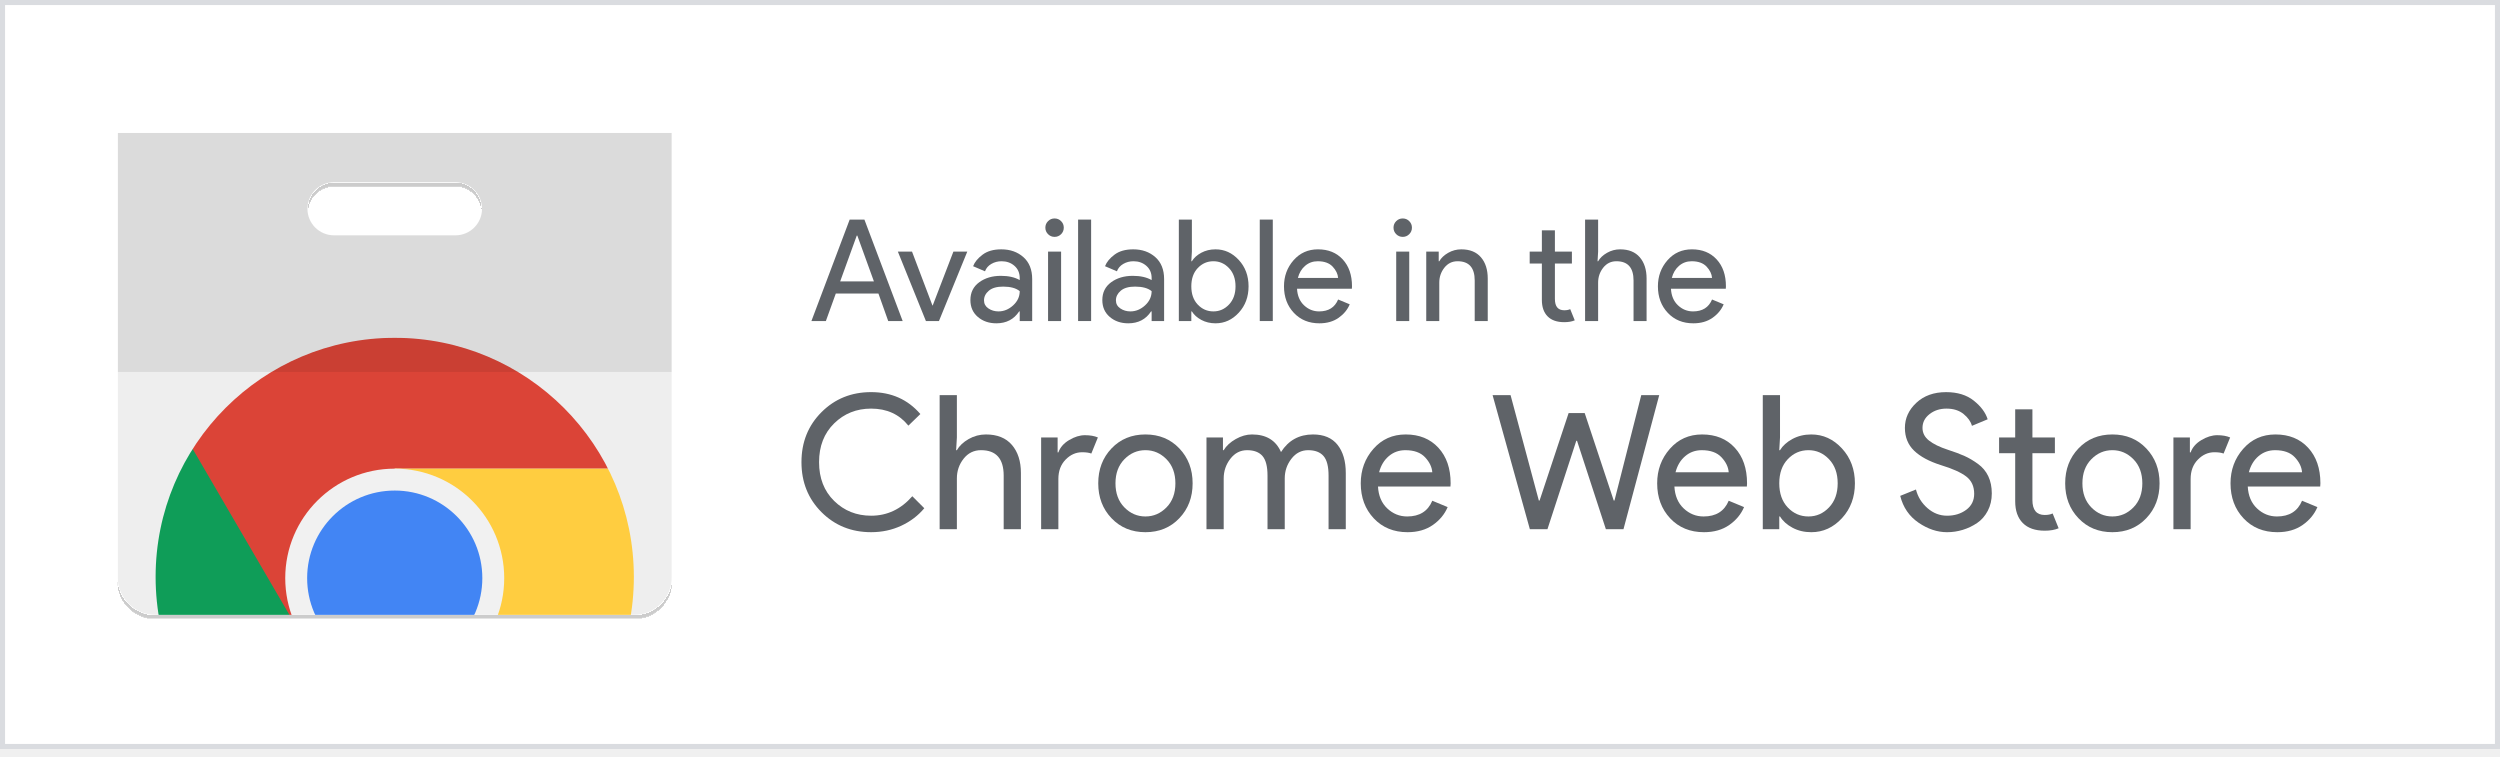
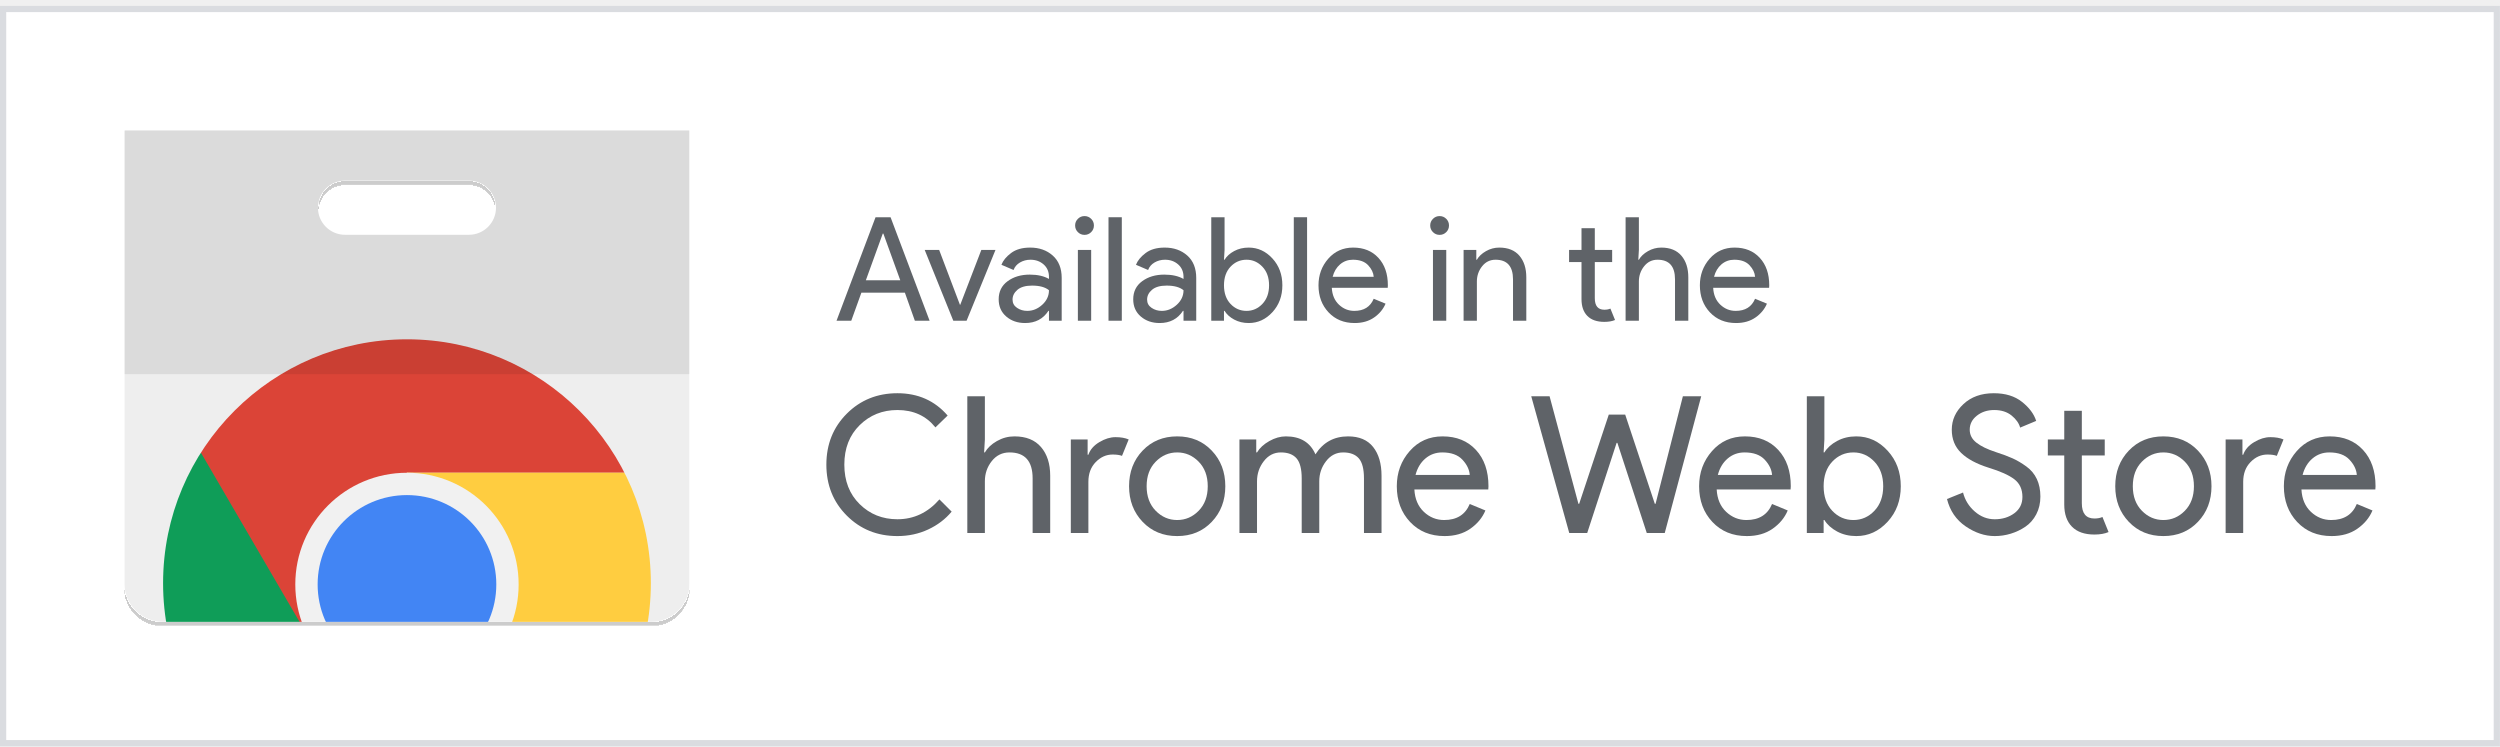
- <svg xmlns="http://www.w3.org/2000/svg" width="205" height="62" viewBox="0 0 205 62" fill="none">
-   <g clip-path="url(#clip0_1007_3661)">
-     <path d="M0.208 0.207H204.793V61.209H0.208V0.207Z" fill="white" />
-     <path d="M205 -1.52588e-05H0V61.417H205V-1.52588e-05ZM204.585 61.002H0.415V0.415H204.585V61.002Z" fill="#DADCE0" />
-     <path d="M71.432 43.639C69.814 43.639 68.458 43.092 67.363 41.997C66.268 40.901 65.72 39.535 65.72 37.897C65.72 36.26 66.268 34.893 67.363 33.797C68.458 32.703 69.814 32.154 71.432 32.154C73.09 32.154 74.436 32.754 75.47 33.951L74.487 34.903C73.74 33.972 72.721 33.506 71.432 33.506C70.234 33.506 69.223 33.91 68.399 34.719C67.575 35.528 67.163 36.587 67.163 37.897C67.163 39.208 67.575 40.267 68.399 41.075C69.223 41.885 70.234 42.288 71.432 42.288C72.752 42.288 73.878 41.756 74.81 40.691L75.792 41.675C75.29 42.278 74.661 42.757 73.904 43.11C73.146 43.463 72.322 43.639 71.432 43.639Z" fill="#5F6368" />
-     <path d="M78.464 32.4V35.87L78.403 36.914H78.464C78.669 36.556 78.991 36.252 79.431 36.001C79.871 35.75 80.342 35.625 80.844 35.625C81.775 35.625 82.487 35.911 82.978 36.485C83.469 37.058 83.715 37.826 83.715 38.788V43.394H82.302V39.003C82.302 37.611 81.683 36.914 80.445 36.914C79.861 36.914 79.385 37.147 79.017 37.613C78.648 38.079 78.464 38.619 78.464 39.233V43.394H77.051V32.4H78.464Z" fill="#5F6368" />
-     <path d="M86.786 43.394H85.373V35.871H86.725V37.099H86.786C86.929 36.69 87.223 36.352 87.668 36.086C88.114 35.819 88.546 35.686 88.966 35.686C89.386 35.686 89.739 35.748 90.026 35.871L89.488 37.191C89.304 37.12 89.053 37.084 88.736 37.084C88.224 37.084 87.771 37.286 87.377 37.69C86.983 38.094 86.786 38.624 86.786 39.279V43.394Z" fill="#5F6368" />
-     <path d="M92.198 41.605C92.684 42.102 93.26 42.35 93.925 42.35C94.591 42.35 95.166 42.102 95.653 41.605C96.139 41.109 96.382 40.452 96.382 39.632C96.382 38.813 96.139 38.156 95.653 37.659C95.166 37.163 94.591 36.914 93.925 36.914C93.26 36.914 92.684 37.163 92.198 37.659C91.712 38.156 91.469 38.813 91.469 39.632C91.469 40.452 91.712 41.109 92.198 41.605ZM91.146 36.769C91.873 36.006 92.799 35.625 93.925 35.625C95.051 35.625 95.978 36.006 96.704 36.769C97.431 37.532 97.795 38.486 97.795 39.632C97.795 40.779 97.431 41.734 96.704 42.496C95.978 43.259 95.051 43.64 93.925 43.64C92.799 43.64 91.873 43.259 91.146 42.496C90.419 41.734 90.056 40.779 90.056 39.632C90.056 38.486 90.419 37.532 91.146 36.769Z" fill="#5F6368" />
-     <path d="M98.931 43.394V35.871H100.282V36.915H100.343C100.558 36.556 100.889 36.252 101.334 36.001C101.779 35.75 102.222 35.625 102.662 35.625C103.829 35.625 104.622 36.106 105.042 37.068C105.656 36.106 106.531 35.625 107.667 35.625C108.558 35.625 109.228 35.909 109.679 36.477C110.129 37.045 110.354 37.816 110.354 38.788V43.394H108.942V39.003C108.942 38.245 108.804 37.708 108.527 37.391C108.251 37.074 107.831 36.915 107.268 36.915C106.715 36.915 106.257 37.15 105.894 37.621C105.531 38.092 105.349 38.629 105.349 39.233V43.394H103.936V39.003C103.936 38.245 103.798 37.708 103.522 37.391C103.246 37.074 102.826 36.915 102.263 36.915C101.71 36.915 101.252 37.15 100.889 37.621C100.525 38.092 100.343 38.629 100.343 39.233V43.394H98.931Z" fill="#5F6368" />
-     <path d="M117.448 38.726C117.417 38.297 117.22 37.887 116.856 37.498C116.493 37.109 115.953 36.915 115.237 36.915C114.715 36.915 114.262 37.079 113.878 37.406C113.494 37.733 113.23 38.174 113.087 38.726H117.448ZM115.421 43.64C114.285 43.64 113.361 43.261 112.649 42.504C111.938 41.746 111.582 40.789 111.582 39.632C111.582 38.537 111.928 37.595 112.619 36.807C113.31 36.019 114.193 35.625 115.267 35.625C116.383 35.625 117.276 35.988 117.947 36.715C118.617 37.442 118.952 38.414 118.952 39.632L118.937 39.894H112.995C113.036 40.651 113.289 41.25 113.755 41.69C114.221 42.13 114.766 42.35 115.39 42.35C116.404 42.35 117.09 41.92 117.448 41.06L118.707 41.582C118.461 42.166 118.057 42.655 117.494 43.049C116.931 43.443 116.24 43.64 115.421 43.64Z" fill="#5F6368" />
-     <path d="M136.057 32.4L133.125 43.394H131.681L129.317 36.147H129.255L126.891 43.394H125.448L122.392 32.4H123.866L126.185 41.045H126.246L128.626 33.874H129.946L132.326 41.045H132.387L134.583 32.4H136.057Z" fill="#5F6368" />
-     <path d="M141.754 38.726C141.723 38.297 141.526 37.887 141.162 37.498C140.799 37.109 140.259 36.915 139.543 36.915C139.021 36.915 138.567 37.079 138.184 37.406C137.8 37.733 137.536 38.174 137.393 38.726H141.754ZM139.727 43.64C138.591 43.64 137.667 43.261 136.955 42.504C136.244 41.746 135.888 40.789 135.888 39.632C135.888 38.537 136.234 37.595 136.925 36.807C137.616 36.019 138.499 35.625 139.573 35.625C140.689 35.625 141.582 35.988 142.252 36.715C142.923 37.442 143.258 38.414 143.258 39.632L143.243 39.894H137.301C137.342 40.651 137.595 41.25 138.061 41.69C138.527 42.13 139.072 42.35 139.696 42.35C140.71 42.35 141.396 41.92 141.754 41.06L143.013 41.582C142.767 42.166 142.363 42.655 141.8 43.049C141.237 43.443 140.546 43.64 139.727 43.64Z" fill="#5F6368" />
-     <path d="M148.294 42.35C148.95 42.35 149.513 42.102 149.983 41.605C150.454 41.109 150.69 40.452 150.69 39.632C150.69 38.814 150.454 38.156 149.983 37.659C149.513 37.163 148.95 36.914 148.294 36.914C147.629 36.914 147.064 37.16 146.598 37.652C146.132 38.143 145.9 38.803 145.9 39.632C145.9 40.461 146.132 41.122 146.598 41.613C147.064 42.104 147.629 42.35 148.294 42.35ZM148.525 43.64C147.952 43.64 147.438 43.517 146.982 43.272C146.526 43.026 146.186 42.719 145.961 42.35H145.9V43.394H144.548V32.4H145.961V35.871L145.9 36.914H145.961C146.186 36.546 146.526 36.239 146.982 35.994C147.438 35.748 147.952 35.625 148.525 35.625C149.497 35.625 150.337 36.009 151.043 36.776C151.749 37.544 152.103 38.496 152.103 39.632C152.103 40.768 151.749 41.72 151.043 42.488C150.337 43.256 149.497 43.64 148.525 43.64Z" fill="#5F6368" />
-     <path d="M159.657 43.64C158.858 43.64 158.078 43.379 157.315 42.857C156.553 42.335 156.053 41.603 155.818 40.661L157.108 40.139C157.262 40.743 157.576 41.252 158.052 41.667C158.528 42.081 159.063 42.288 159.657 42.288C160.271 42.288 160.795 42.127 161.231 41.805C161.665 41.483 161.883 41.045 161.883 40.492C161.883 39.878 161.665 39.405 161.231 39.072C160.795 38.739 160.107 38.43 159.165 38.143C158.193 37.836 157.456 37.44 156.954 36.953C156.452 36.467 156.202 35.845 156.202 35.088C156.202 34.299 156.514 33.613 157.139 33.03C157.763 32.447 158.576 32.155 159.58 32.155C160.511 32.155 161.269 32.388 161.852 32.854C162.436 33.32 162.814 33.828 162.988 34.381L161.699 34.919C161.607 34.571 161.379 34.248 161.015 33.951C160.652 33.654 160.184 33.506 159.611 33.506C159.068 33.506 158.605 33.657 158.221 33.959C157.837 34.261 157.645 34.637 157.645 35.088C157.645 35.497 157.822 35.843 158.175 36.124C158.528 36.405 159.047 36.659 159.734 36.884C160.276 37.058 160.729 37.227 161.092 37.391C161.455 37.554 161.824 37.772 162.198 38.043C162.571 38.315 162.853 38.652 163.042 39.057C163.232 39.461 163.327 39.929 163.327 40.461C163.327 40.994 163.216 41.47 162.996 41.889C162.776 42.309 162.484 42.642 162.121 42.888C161.757 43.133 161.366 43.32 160.946 43.448C160.527 43.576 160.097 43.64 159.657 43.64Z" fill="#5F6368" />
-     <path d="M167.672 43.517C166.884 43.517 166.282 43.307 165.867 42.887C165.453 42.468 165.246 41.874 165.246 41.106V37.16H163.925V35.87H165.246V33.567H166.658V35.87H168.501V37.16H166.658V40.999C166.658 41.818 166.996 42.228 167.672 42.228C167.927 42.228 168.142 42.187 168.317 42.104L168.808 43.318C168.501 43.45 168.122 43.517 167.672 43.517Z" fill="#5F6368" />
-     <path d="M171.487 41.605C171.973 42.102 172.549 42.35 173.215 42.35C173.88 42.35 174.455 42.102 174.942 41.605C175.428 41.109 175.671 40.452 175.671 39.632C175.671 38.813 175.428 38.156 174.942 37.659C174.455 37.163 173.88 36.914 173.215 36.914C172.549 36.914 171.973 37.163 171.487 37.659C171.001 38.156 170.758 38.813 170.758 39.632C170.758 40.452 171.001 41.109 171.487 41.605ZM170.436 36.769C171.162 36.006 172.088 35.625 173.215 35.625C174.341 35.625 175.267 36.006 175.993 36.769C176.72 37.532 177.084 38.486 177.084 39.632C177.084 40.779 176.72 41.734 175.993 42.496C175.267 43.259 174.341 43.64 173.215 43.64C172.088 43.64 171.162 43.259 170.436 42.496C169.709 41.734 169.345 40.779 169.345 39.632C169.345 38.486 169.709 37.532 170.436 36.769Z" fill="#5F6368" />
-     <path d="M179.632 43.394H178.22V35.871H179.571V37.099H179.632C179.776 36.69 180.07 36.352 180.515 36.086C180.961 35.819 181.393 35.686 181.813 35.686C182.233 35.686 182.585 35.748 182.872 35.871L182.335 37.191C182.15 37.12 181.9 37.084 181.582 37.084C181.071 37.084 180.617 37.286 180.224 37.69C179.829 38.094 179.632 38.624 179.632 39.279V43.394Z" fill="#5F6368" />
-     <path d="M188.768 38.726C188.737 38.297 188.54 37.887 188.177 37.498C187.814 37.109 187.273 36.915 186.557 36.915C186.035 36.915 185.582 37.079 185.198 37.406C184.814 37.733 184.551 38.174 184.407 38.726H188.768ZM186.741 43.64C185.605 43.64 184.681 43.261 183.97 42.504C183.258 41.746 182.903 40.789 182.903 39.632C182.903 38.537 183.248 37.595 183.939 36.807C184.63 36.019 185.513 35.625 186.588 35.625C187.704 35.625 188.597 35.988 189.267 36.715C189.937 37.442 190.273 38.414 190.273 39.632L190.257 39.894H184.316C184.356 40.651 184.609 41.25 185.075 41.69C185.541 42.13 186.086 42.35 186.711 42.35C187.724 42.35 188.41 41.92 188.768 41.06L190.027 41.582C189.781 42.166 189.377 42.655 188.814 43.049C188.251 43.443 187.56 43.64 186.741 43.64Z" fill="#5F6368" />
-     <path d="M68.895 23.072H71.66L70.301 19.319H70.254L68.895 23.072ZM66.536 26.326L69.673 18.006H70.882L74.019 26.326H72.834L72.032 24.071H68.535L67.721 26.326H66.536Z" fill="#5F6368" />
-     <path d="M75.925 26.326L73.624 20.632H74.786L76.459 25.047H76.483L78.179 20.632H79.318L76.994 26.326H75.925Z" fill="#5F6368" />
-     <path d="M81.874 25.535C82.315 25.535 82.716 25.371 83.076 25.042C83.437 24.713 83.617 24.323 83.617 23.874C83.315 23.626 82.862 23.502 82.257 23.502C81.738 23.502 81.347 23.614 81.084 23.839C80.82 24.064 80.689 24.327 80.689 24.629C80.689 24.908 80.809 25.129 81.049 25.291C81.289 25.454 81.564 25.535 81.874 25.535ZM81.7 26.512C81.095 26.512 80.59 26.337 80.183 25.989C79.776 25.64 79.573 25.179 79.573 24.606C79.573 23.986 79.813 23.5 80.294 23.147C80.774 22.795 81.366 22.619 82.071 22.619C82.699 22.619 83.214 22.735 83.617 22.968V22.805C83.617 22.386 83.473 22.052 83.187 21.8C82.9 21.548 82.548 21.422 82.129 21.422C81.82 21.422 81.538 21.496 81.287 21.643C81.035 21.79 80.863 21.991 80.77 22.247L79.794 21.829C79.925 21.488 80.185 21.172 80.573 20.882C80.96 20.591 81.471 20.446 82.106 20.446C82.834 20.446 83.438 20.659 83.919 21.085C84.399 21.511 84.639 22.112 84.639 22.886V26.325H83.617V25.535H83.57C83.144 26.186 82.52 26.512 81.7 26.512Z" fill="#5F6368" />
-     <path d="M87.01 26.326H85.941V20.632H87.01V26.326ZM87.01 19.203C86.862 19.35 86.684 19.424 86.475 19.424C86.266 19.424 86.088 19.35 85.941 19.203C85.793 19.055 85.719 18.877 85.719 18.668C85.719 18.459 85.793 18.281 85.941 18.134C86.088 17.986 86.266 17.913 86.475 17.913C86.684 17.913 86.862 17.986 87.01 18.134C87.157 18.281 87.23 18.459 87.23 18.668C87.23 18.877 87.157 19.055 87.01 19.203Z" fill="#5F6368" />
-     <path d="M89.472 26.326H88.404V18.006H89.472V26.326Z" fill="#5F6368" />
-     <path d="M92.692 25.535C93.133 25.535 93.534 25.371 93.894 25.042C94.254 24.713 94.434 24.323 94.434 23.874C94.132 23.626 93.679 23.502 93.075 23.502C92.556 23.502 92.164 23.614 91.901 23.839C91.638 24.064 91.506 24.327 91.506 24.629C91.506 24.908 91.626 25.129 91.867 25.291C92.106 25.454 92.382 25.535 92.692 25.535ZM92.517 26.512C91.913 26.512 91.407 26.337 91.001 25.989C90.594 25.64 90.391 25.179 90.391 24.606C90.391 23.986 90.631 23.5 91.111 23.147C91.591 22.795 92.184 22.619 92.889 22.619C93.516 22.619 94.031 22.735 94.434 22.968V22.805C94.434 22.386 94.291 22.052 94.004 21.8C93.718 21.548 93.365 21.422 92.947 21.422C92.637 21.422 92.356 21.496 92.105 21.643C91.853 21.79 91.681 21.991 91.588 22.247L90.612 21.829C90.743 21.488 91.002 21.172 91.39 20.882C91.777 20.591 92.288 20.446 92.924 20.446C93.652 20.446 94.256 20.659 94.737 21.085C95.217 21.511 95.457 22.112 95.457 22.886V26.325H94.434V25.535H94.388C93.962 26.186 93.338 26.512 92.517 26.512Z" fill="#5F6368" />
-     <path d="M99.5 25.535C99.996 25.535 100.422 25.348 100.778 24.972C101.134 24.596 101.313 24.099 101.313 23.479C101.313 22.859 101.134 22.361 100.778 21.985C100.422 21.61 99.996 21.422 99.5 21.422C98.997 21.422 98.569 21.608 98.216 21.98C97.864 22.352 97.688 22.851 97.688 23.479C97.688 24.106 97.864 24.606 98.216 24.977C98.569 25.35 98.997 25.535 99.5 25.535ZM99.675 26.512C99.241 26.512 98.852 26.418 98.507 26.233C98.162 26.047 97.904 25.814 97.734 25.535H97.688V26.325H96.665V18.006H97.734V20.632L97.688 21.422H97.734C97.904 21.143 98.162 20.911 98.507 20.725C98.852 20.539 99.241 20.446 99.675 20.446C100.41 20.446 101.046 20.737 101.58 21.317C102.115 21.898 102.382 22.619 102.382 23.479C102.382 24.338 102.115 25.059 101.58 25.64C101.046 26.221 100.41 26.512 99.675 26.512Z" fill="#5F6368" />
-     <path d="M104.369 26.326H103.3V18.006H104.369V26.326Z" fill="#5F6368" />
-     <path d="M109.726 22.793C109.702 22.468 109.553 22.158 109.278 21.864C109.003 21.57 108.594 21.422 108.052 21.422C107.657 21.422 107.314 21.546 107.024 21.794C106.733 22.042 106.534 22.375 106.426 22.793H109.726ZM108.192 26.512C107.332 26.512 106.633 26.225 106.095 25.652C105.556 25.079 105.287 24.354 105.287 23.478C105.287 22.65 105.548 21.937 106.071 21.341C106.594 20.744 107.262 20.446 108.075 20.446C108.92 20.446 109.596 20.721 110.103 21.271C110.61 21.821 110.864 22.557 110.864 23.478L110.853 23.676H106.356C106.387 24.25 106.578 24.703 106.931 25.035C107.283 25.369 107.696 25.535 108.168 25.535C108.936 25.535 109.454 25.21 109.726 24.559L110.678 24.954C110.493 25.396 110.186 25.766 109.761 26.064C109.334 26.362 108.811 26.512 108.192 26.512Z" fill="#5F6368" />
-     <path d="M115.558 26.326H114.489V20.632H115.558V26.326ZM115.558 19.203C115.411 19.35 115.233 19.424 115.024 19.424C114.815 19.424 114.636 19.35 114.489 19.203C114.342 19.055 114.268 18.877 114.268 18.668C114.268 18.459 114.342 18.281 114.489 18.134C114.636 17.986 114.815 17.913 115.024 17.913C115.233 17.913 115.411 17.986 115.558 18.134C115.705 18.281 115.779 18.459 115.779 18.668C115.779 18.877 115.705 19.055 115.558 19.203Z" fill="#5F6368" />
-     <path d="M117.975 20.632V21.422H118.021C118.176 21.151 118.42 20.921 118.753 20.73C119.086 20.541 119.442 20.446 119.822 20.446C120.527 20.446 121.065 20.663 121.437 21.097C121.809 21.53 121.995 22.111 121.995 22.839V26.326H120.926V23.002C120.926 21.949 120.457 21.422 119.52 21.422C119.078 21.422 118.718 21.598 118.439 21.951C118.161 22.303 118.021 22.712 118.021 23.177V26.326H116.952V20.632H117.975Z" fill="#5F6368" />
-     <path d="M128.269 26.418C127.673 26.418 127.217 26.26 126.904 25.942C126.59 25.624 126.433 25.175 126.433 24.594V21.608H125.434V20.632H126.433V18.889H127.502V20.632H128.896V21.608H127.502V24.513C127.502 25.133 127.758 25.442 128.269 25.442C128.463 25.442 128.625 25.412 128.757 25.35L129.129 26.268C128.896 26.368 128.61 26.418 128.269 26.418Z" fill="#5F6368" />
-     <path d="M131.046 18.006V20.632L131 21.422H131.046C131.201 21.151 131.445 20.92 131.778 20.73C132.111 20.541 132.467 20.446 132.847 20.446C133.552 20.446 134.09 20.663 134.462 21.097C134.834 21.53 135.02 22.112 135.02 22.839V26.326H133.951V23.002C133.951 21.949 133.482 21.422 132.545 21.422C132.103 21.422 131.743 21.598 131.464 21.951C131.186 22.303 131.046 22.712 131.046 23.177V26.326H129.977V18.006H131.046Z" fill="#5F6368" />
-     <path d="M140.388 22.793C140.364 22.468 140.215 22.158 139.941 21.864C139.665 21.57 139.256 21.422 138.715 21.422C138.32 21.422 137.977 21.546 137.686 21.794C137.396 22.042 137.196 22.375 137.088 22.793H140.388ZM138.854 26.512C137.994 26.512 137.295 26.225 136.757 25.652C136.218 25.079 135.949 24.354 135.949 23.478C135.949 22.65 136.211 21.937 136.733 21.341C137.256 20.744 137.924 20.446 138.738 20.446C139.582 20.446 140.258 20.721 140.765 21.271C141.273 21.821 141.526 22.557 141.526 23.478L141.515 23.676H137.018C137.049 24.25 137.241 24.703 137.593 25.035C137.945 25.369 138.358 25.535 138.831 25.535C139.598 25.535 140.117 25.21 140.388 24.559L141.341 24.954C141.155 25.396 140.849 25.766 140.423 26.064C139.997 26.362 139.474 26.512 138.854 26.512Z" fill="#5F6368" />
-     <g filter="url(#filter0_d_1007_3661)">
-       <mask id="mask0_1007_3661" style="mask-type:alpha" maskUnits="userSpaceOnUse" x="9" y="10" width="47" height="41">
-         <path fill-rule="evenodd" clip-rule="evenodd" d="M55.089 10.893H9.648V47.308C9.648 49.027 11.042 50.42 12.761 50.42H51.976C53.695 50.42 55.089 49.027 55.089 47.308V10.893ZM27.389 14.939C26.185 14.939 25.21 15.915 25.21 17.118C25.21 18.321 26.185 19.297 27.389 19.297H37.348C38.551 19.297 39.527 18.321 39.527 17.118C39.527 15.915 38.551 14.939 37.348 14.939H27.389Z" fill="#EEEEEE" />
+ <svg xmlns="http://www.w3.org/2000/svg" width="201" height="60" viewBox="0 0 201 60" fill="none">
+   <rect x="0.25" y="-0.25" width="200.493" height="59.027" transform="matrix(1 0 0 -1 0 59.5)" fill="white" />
+   <g filter="url(#filter0_d_117_281)">
+     <mask id="mask0_117_281" style="mask-type:alpha" maskUnits="userSpaceOnUse" x="10" y="10" width="46" height="40">
+       <path fill-rule="evenodd" clip-rule="evenodd" d="M55.44 10.473H10V46.888C10 48.607 11.393 50 13.112 50H52.328C54.047 50 55.44 48.607 55.44 46.888V10.473ZM27.74 14.519C26.537 14.519 25.562 15.495 25.562 16.698C25.562 17.901 26.537 18.877 27.74 18.877H37.7C38.903 18.877 39.879 17.901 39.879 16.698C39.879 15.495 38.903 14.519 37.7 14.519H27.74Z" fill="#EEEEEE" />
+     </mask>
+     <g mask="url(#mask0_117_281)">
+       <rect x="10" y="10.473" width="45.44" height="39.527" fill="#EEEEEE" />
+       <mask id="mask1_117_281" style="mask-type:alpha" maskUnits="userSpaceOnUse" x="13" y="27" width="40" height="40">
+         <circle cx="32.72" cy="46.888" r="19.608" fill="#D9D9D9" />
      </mask>
-       <g mask="url(#mask0_1007_3661)">
-         <rect x="9.648" y="10.893" width="45.44" height="39.527" fill="#EEEEEE" />
-         <mask id="mask1_1007_3661" style="mask-type:alpha" maskUnits="userSpaceOnUse" x="12" y="27" width="40" height="40">
-           <circle cx="32.368" cy="47.308" r="19.608" fill="#D9D9D9" />
-         </mask>
-         <g mask="url(#mask1_1007_3661)">
-           <path d="M15.756 27.658V51.895H24.593L32.368 38.429H52.118V27.658H15.756ZM12.605 27.658V51.895H24.593L32.368 38.429H52.118V27.658H12.605Z" fill="#DB4437" />
-           <path d="M12.619 67.157H31.417L40.144 58.43V51.897L24.593 51.895L12.619 31.358V67.157ZM12.619 67.157H31.417L40.144 58.43V51.897L24.593 51.895L12.619 31.358V67.157Z" fill="#0F9D58" />
-           <path d="M32.368 38.429L40.144 51.895L31.42 67.157H52.118V38.429H32.368ZM32.368 38.429L40.144 51.895L31.42 67.157H52.118V38.429H32.368Z" fill="#FFCD40" />
-           <path d="M32.368 38.429C37.327 38.429 41.346 42.449 41.346 47.407C41.346 52.366 37.327 56.386 32.368 56.386C27.41 56.386 23.39 52.366 23.39 47.407C23.39 42.449 27.41 38.429 32.368 38.429Z" fill="#F1F1F1" />
-           <path d="M32.368 40.225C36.335 40.225 39.551 43.44 39.551 47.407C39.551 51.374 36.335 54.59 32.368 54.59C28.402 54.59 25.186 51.374 25.186 47.407C25.186 43.44 28.402 40.225 32.368 40.225Z" fill="#4285F4" />
-         </g>
-         <rect x="9.648" y="10.893" width="45.44" height="19.608" fill="black" fill-opacity="0.08" />
+       <g mask="url(#mask1_117_281)">
+         <path d="M16.107 27.238V51.475H24.945L32.72 38.009H52.47V27.238H16.107ZM12.957 27.238V51.475H24.945L32.72 38.009H52.47V27.238H12.957Z" fill="#DB4437" />
+         <path d="M12.971 66.737H31.769L40.495 58.01V51.477L24.945 51.475L12.971 30.938V66.737ZM12.971 66.737H31.769L40.495 58.01V51.477L24.945 51.475L12.971 30.938V66.737Z" fill="#0F9D58" />
+         <path d="M32.72 38.009L40.495 51.475L31.772 66.737H52.469V38.009H32.72ZM32.72 38.009L40.495 51.475L31.772 66.737H52.469V38.009H32.72Z" fill="#FFCD40" />
+         <path d="M32.72 38.009C37.679 38.009 41.698 42.029 41.698 46.987C41.698 51.946 37.679 55.965 32.72 55.965C27.762 55.965 23.742 51.946 23.742 46.987C23.742 42.029 27.762 38.009 32.72 38.009Z" fill="#F1F1F1" />
+         <path d="M32.72 39.805C36.687 39.805 39.903 43.02 39.903 46.987C39.903 50.954 36.687 54.169 32.72 54.169C28.753 54.169 25.538 50.954 25.538 46.987C25.538 43.02 28.753 39.805 32.72 39.805Z" fill="#4285F4" />
      </g>
+       <rect x="10" y="10.473" width="45.44" height="19.608" fill="black" fill-opacity="0.08" />
    </g>
  </g>
+   <path d="M72.152 43.1C70.535 43.1 69.178 42.552 68.083 41.457C66.988 40.362 66.44 38.995 66.44 37.357C66.44 35.72 66.988 34.353 68.083 33.258C69.178 32.163 70.535 31.615 72.152 31.615C73.81 31.615 75.156 32.214 76.19 33.411L75.208 34.363C74.46 33.432 73.442 32.966 72.152 32.966C70.954 32.966 69.944 33.37 69.12 34.179C68.296 34.988 67.884 36.047 67.884 37.357C67.884 38.668 68.296 39.727 69.12 40.536C69.944 41.345 70.954 41.748 72.152 41.748C73.472 41.748 74.599 41.217 75.53 40.152L76.513 41.135C76.011 41.739 75.381 42.217 74.624 42.57C73.866 42.923 73.043 43.1 72.152 43.1Z" fill="#5F6368" />
+   <path d="M79.184 31.861V35.331L79.123 36.375H79.184C79.389 36.017 79.712 35.712 80.152 35.461C80.592 35.21 81.063 35.085 81.564 35.085C82.496 35.085 83.207 35.372 83.699 35.945C84.19 36.518 84.436 37.286 84.436 38.248V42.854H83.023V38.463C83.023 37.071 82.403 36.375 81.165 36.375C80.582 36.375 80.106 36.608 79.737 37.074C79.369 37.54 79.184 38.079 79.184 38.693V42.854H77.772V31.861H79.184Z" fill="#5F6368" />
+   <path d="M87.506 42.854H86.094V35.331H87.445V36.559H87.506C87.65 36.15 87.944 35.812 88.389 35.546C88.834 35.28 89.267 35.147 89.687 35.147C90.106 35.147 90.459 35.208 90.746 35.331L90.209 36.651C90.024 36.58 89.773 36.544 89.456 36.544C88.944 36.544 88.492 36.746 88.097 37.15C87.703 37.555 87.506 38.084 87.506 38.739V42.854Z" fill="#5F6368" />
+   <path d="M92.918 41.066C93.404 41.562 93.98 41.81 94.646 41.81C95.311 41.81 95.887 41.562 96.373 41.066C96.859 40.569 97.103 39.912 97.103 39.092C97.103 38.274 96.859 37.616 96.373 37.12C95.887 36.623 95.311 36.375 94.646 36.375C93.98 36.375 93.404 36.623 92.918 37.12C92.432 37.616 92.189 38.274 92.189 39.092C92.189 39.912 92.432 40.569 92.918 41.066ZM91.867 36.229C92.593 35.467 93.52 35.085 94.646 35.085C95.772 35.085 96.698 35.467 97.425 36.229C98.152 36.992 98.515 37.946 98.515 39.092C98.515 40.239 98.152 41.194 97.425 41.956C96.698 42.719 95.772 43.1 94.646 43.1C93.52 43.1 92.593 42.719 91.867 41.956C91.14 41.194 90.777 40.239 90.777 39.092C90.777 37.946 91.14 36.992 91.867 36.229" fill="#5F6368" />
+   <path d="M99.651 42.854V35.331H101.002V36.375H101.064C101.279 36.016 101.609 35.712 102.054 35.461C102.5 35.21 102.942 35.085 103.382 35.085C104.549 35.085 105.342 35.566 105.762 36.528C106.377 35.566 107.252 35.085 108.388 35.085C109.279 35.085 109.949 35.369 110.399 35.937C110.85 36.505 111.075 37.276 111.075 38.248V42.854H109.663V38.463C109.663 37.706 109.524 37.168 109.248 36.851C108.971 36.534 108.551 36.375 107.989 36.375C107.436 36.375 106.978 36.611 106.615 37.081C106.251 37.552 106.069 38.09 106.069 38.693V42.854H104.657V38.463C104.657 37.706 104.518 37.168 104.242 36.851C103.966 36.534 103.546 36.375 102.983 36.375C102.43 36.375 101.972 36.611 101.609 37.081C101.246 37.552 101.064 38.09 101.064 38.693V42.854H99.651Z" fill="#5F6368" />
+   <path d="M118.168 38.187C118.138 37.757 117.94 37.347 117.577 36.958C117.214 36.569 116.673 36.375 115.957 36.375C115.435 36.375 114.982 36.539 114.598 36.866C114.215 37.194 113.951 37.634 113.808 38.187H118.168ZM116.141 43.1C115.005 43.1 114.081 42.721 113.37 41.964C112.659 41.206 112.303 40.249 112.303 39.093C112.303 37.997 112.648 37.055 113.339 36.267C114.03 35.479 114.913 35.085 115.988 35.085C117.104 35.085 117.997 35.449 118.667 36.175C119.337 36.902 119.673 37.875 119.673 39.093L119.658 39.354H113.716C113.756 40.111 114.01 40.71 114.476 41.15C114.941 41.59 115.486 41.81 116.111 41.81C117.124 41.81 117.81 41.38 118.168 40.52L119.427 41.042C119.182 41.626 118.777 42.115 118.214 42.509C117.651 42.903 116.96 43.1 116.141 43.1Z" fill="#5F6368" />
+   <path d="M136.778 31.861L133.845 42.854H132.401L130.037 35.607H129.976L127.611 42.854H126.168L123.112 31.861H124.586L126.905 40.505H126.966L129.346 33.335H130.666L133.047 40.505H133.108L135.303 31.861H136.778Z" fill="#5F6368" />
+   <path d="M142.474 38.187C142.443 37.757 142.246 37.347 141.883 36.958C141.52 36.569 140.979 36.375 140.263 36.375C139.741 36.375 139.288 36.539 138.904 36.866C138.521 37.194 138.257 37.634 138.114 38.187H142.474ZM140.447 43.1C139.311 43.1 138.387 42.721 137.676 41.964C136.964 41.206 136.609 40.249 136.609 39.093C136.609 37.997 136.954 37.055 137.645 36.267C138.336 35.479 139.219 35.085 140.294 35.085C141.41 35.085 142.303 35.449 142.973 36.175C143.643 36.902 143.979 37.875 143.979 39.093L143.963 39.354H138.022C138.062 40.111 138.316 40.71 138.782 41.15C139.247 41.59 139.792 41.81 140.417 41.81C141.43 41.81 142.116 41.38 142.474 40.52L143.733 41.042C143.487 41.626 143.083 42.115 142.52 42.509C141.957 42.903 141.266 43.1 140.447 43.1Z" fill="#5F6368" />
+   <path d="M149.015 41.81C149.67 41.81 150.233 41.562 150.704 41.066C151.175 40.569 151.41 39.912 151.41 39.092C151.41 38.274 151.175 37.616 150.704 37.12C150.233 36.623 149.67 36.375 149.015 36.375C148.349 36.375 147.784 36.62 147.318 37.112C146.852 37.603 146.62 38.263 146.62 39.092C146.62 39.921 146.852 40.582 147.318 41.073C147.784 41.564 148.349 41.81 149.015 41.81ZM149.246 43.1C148.672 43.1 148.158 42.977 147.702 42.732C147.247 42.486 146.906 42.179 146.681 41.81H146.62V42.855H145.269V31.86H146.681V35.331L146.62 36.375H146.681C146.906 36.007 147.247 35.699 147.702 35.454C148.158 35.208 148.672 35.085 149.246 35.085C150.218 35.085 151.057 35.469 151.763 36.236C152.47 37.005 152.823 37.956 152.823 39.092C152.823 40.228 152.47 41.181 151.763 41.949C151.057 42.716 150.218 43.1 149.246 43.1Z" fill="#5F6368" />
+   <path d="M160.377 43.1C159.579 43.1 158.798 42.839 158.035 42.317C157.273 41.795 156.774 41.063 156.538 40.121L157.828 39.599C157.982 40.203 158.296 40.712 158.773 41.127C159.249 41.542 159.783 41.749 160.377 41.749C160.991 41.749 161.516 41.587 161.951 41.265C162.386 40.943 162.603 40.505 162.603 39.952C162.603 39.339 162.386 38.865 161.951 38.532C161.516 38.199 160.827 37.89 159.886 37.603C158.913 37.296 158.176 36.9 157.675 36.413C157.173 35.927 156.923 35.305 156.923 34.548C156.923 33.76 157.235 33.074 157.859 32.49C158.483 31.907 159.297 31.615 160.3 31.615C161.232 31.615 161.99 31.848 162.573 32.314C163.156 32.78 163.535 33.288 163.709 33.841L162.419 34.379C162.327 34.031 162.099 33.709 161.736 33.411C161.373 33.115 160.904 32.966 160.331 32.966C159.789 32.966 159.325 33.117 158.942 33.419C158.558 33.721 158.366 34.097 158.366 34.548C158.366 34.957 158.542 35.303 158.896 35.584C159.249 35.866 159.768 36.119 160.454 36.344C160.996 36.518 161.449 36.687 161.813 36.851C162.176 37.015 162.544 37.232 162.918 37.504C163.292 37.775 163.573 38.112 163.763 38.517C163.952 38.922 164.047 39.39 164.047 39.922C164.047 40.454 163.937 40.93 163.717 41.349C163.496 41.77 163.205 42.102 162.841 42.348C162.478 42.593 162.086 42.78 161.667 42.908C161.247 43.036 160.817 43.1 160.377 43.1Z" fill="#5F6368" />
+   <path d="M168.392 42.977C167.604 42.977 167.002 42.767 166.588 42.348C166.173 41.928 165.966 41.334 165.966 40.566V36.62H164.646V35.331H165.966V33.028H167.379V35.331H169.221V36.62H167.379V40.459C167.379 41.278 167.717 41.688 168.392 41.688C168.648 41.688 168.863 41.647 169.037 41.565L169.528 42.778C169.221 42.911 168.842 42.977 168.392 42.977Z" fill="#5F6368" />
+   <path d="M172.208 41.066C172.694 41.562 173.27 41.81 173.935 41.81C174.6 41.81 175.176 41.562 175.662 41.066C176.148 40.569 176.392 39.912 176.392 39.092C176.392 38.274 176.148 37.616 175.662 37.12C175.176 36.623 174.6 36.375 173.935 36.375C173.27 36.375 172.694 36.623 172.208 37.12C171.721 37.616 171.478 38.274 171.478 39.092C171.478 39.912 171.721 40.569 172.208 41.066ZM171.156 36.229C171.883 35.467 172.809 35.085 173.935 35.085C175.061 35.085 175.987 35.467 176.714 36.229C177.441 36.992 177.804 37.946 177.804 39.092C177.804 40.239 177.441 41.194 176.714 41.956C175.987 42.719 175.061 43.1 173.935 43.1C172.809 43.1 171.883 42.719 171.156 41.956C170.429 41.194 170.066 40.239 170.066 39.092C170.066 37.946 170.429 36.992 171.156 36.229" fill="#5F6368" />
+   <path d="M180.353 42.854H178.941V35.331H180.292V36.559H180.353C180.496 36.15 180.791 35.812 181.236 35.546C181.681 35.28 182.113 35.147 182.533 35.147C182.953 35.147 183.306 35.208 183.593 35.331L183.055 36.651C182.871 36.58 182.62 36.544 182.303 36.544C181.791 36.544 181.338 36.746 180.944 37.15C180.55 37.555 180.353 38.084 180.353 38.739V42.854Z" fill="#5F6368" />
+   <path d="M189.488 38.187C189.458 37.757 189.261 37.347 188.897 36.958C188.534 36.569 187.994 36.375 187.277 36.375C186.755 36.375 186.302 36.539 185.918 36.866C185.535 37.194 185.271 37.634 185.128 38.187H189.488ZM187.462 43.1C186.325 43.1 185.401 42.721 184.69 41.964C183.979 41.206 183.623 40.249 183.623 39.093C183.623 37.997 183.968 37.055 184.659 36.267C185.35 35.479 186.233 35.085 187.308 35.085C188.424 35.085 189.317 35.449 189.987 36.175C190.657 36.902 190.993 37.875 190.993 39.093L190.978 39.354H185.036C185.076 40.111 185.33 40.71 185.796 41.15C186.262 41.59 186.806 41.81 187.431 41.81C188.444 41.81 189.13 41.38 189.488 40.52L190.747 41.042C190.502 41.626 190.098 42.115 189.534 42.509C188.971 42.903 188.28 43.1 187.462 43.1Z" fill="#5F6368" />
+   <path d="M69.615 22.532H72.381L71.021 18.779H70.975L69.615 22.532ZM67.257 25.786L70.394 17.466H71.602L74.74 25.786H73.554L72.753 23.532H69.255L68.442 25.786H67.257Z" fill="#5F6368" />
+   <path d="M76.645 25.786L74.345 20.092H75.507L77.18 24.508H77.203L78.9 20.092H80.038L77.714 25.786H76.645Z" fill="#5F6368" />
+   <path d="M82.594 24.995C83.036 24.995 83.437 24.831 83.797 24.502C84.157 24.173 84.337 23.783 84.337 23.334C84.035 23.086 83.582 22.962 82.978 22.962C82.459 22.962 82.067 23.075 81.804 23.299C81.541 23.524 81.409 23.787 81.409 24.089C81.409 24.368 81.529 24.589 81.769 24.751C82.009 24.915 82.284 24.995 82.594 24.995ZM82.42 25.972C81.816 25.972 81.31 25.798 80.904 25.449C80.497 25.1 80.294 24.639 80.294 24.066C80.294 23.447 80.534 22.96 81.014 22.608C81.494 22.255 82.087 22.079 82.792 22.079C83.419 22.079 83.934 22.195 84.337 22.428V22.265C84.337 21.846 84.194 21.512 83.907 21.26C83.621 21.008 83.268 20.882 82.85 20.882C82.54 20.882 82.259 20.956 82.007 21.103C81.756 21.251 81.583 21.451 81.49 21.707L80.514 21.289C80.646 20.948 80.905 20.632 81.293 20.342C81.68 20.051 82.191 19.906 82.827 19.906C83.555 19.906 84.159 20.119 84.639 20.545C85.119 20.971 85.36 21.572 85.36 22.346V25.785H84.337V24.995H84.291C83.865 25.646 83.241 25.972 82.42 25.972Z" fill="#5F6368" />
+   <path d="M87.73 25.786H86.661V20.092H87.73V25.786ZM87.73 18.663C87.583 18.81 87.405 18.884 87.196 18.884C86.986 18.884 86.808 18.81 86.661 18.663C86.514 18.516 86.44 18.338 86.44 18.128C86.44 17.919 86.514 17.741 86.661 17.594C86.808 17.447 86.986 17.373 87.196 17.373C87.405 17.373 87.583 17.447 87.73 17.594C87.877 17.741 87.951 17.919 87.951 18.128C87.951 18.338 87.877 18.516 87.73 18.663Z" fill="#5F6368" />
+   <path d="M90.193 25.786H89.124V17.466H90.193V25.786Z" fill="#5F6368" />
+   <path d="M93.412 24.995C93.853 24.995 94.254 24.831 94.615 24.502C94.975 24.173 95.155 23.783 95.155 23.334C94.853 23.086 94.4 22.962 93.795 22.962C93.276 22.962 92.885 23.075 92.622 23.299C92.358 23.524 92.227 23.787 92.227 24.089C92.227 24.368 92.347 24.589 92.587 24.751C92.827 24.915 93.102 24.995 93.412 24.995ZM93.238 25.972C92.633 25.972 92.128 25.798 91.721 25.449C91.315 25.1 91.111 24.639 91.111 24.066C91.111 23.447 91.351 22.96 91.832 22.608C92.312 22.255 92.904 22.079 93.609 22.079C94.237 22.079 94.752 22.195 95.155 22.428V22.265C95.155 21.846 95.011 21.512 94.725 21.26C94.438 21.008 94.086 20.882 93.668 20.882C93.358 20.882 93.077 20.956 92.825 21.103C92.573 21.251 92.401 21.451 92.308 21.707L91.332 21.289C91.464 20.948 91.723 20.632 92.111 20.342C92.498 20.051 93.009 19.906 93.644 19.906C94.372 19.906 94.976 20.119 95.457 20.545C95.937 20.971 96.177 21.572 96.177 22.346V25.785H95.155V24.995H95.108C94.682 25.646 94.058 25.972 93.238 25.972Z" fill="#5F6368" />
+   <path d="M100.221 24.995C100.716 24.995 101.142 24.808 101.499 24.432C101.855 24.056 102.033 23.559 102.033 22.939C102.033 22.319 101.855 21.822 101.499 21.446C101.142 21.07 100.716 20.882 100.221 20.882C99.717 20.882 99.289 21.068 98.937 21.44C98.585 21.812 98.408 22.311 98.408 22.939C98.408 23.567 98.585 24.066 98.937 24.438C99.289 24.81 99.717 24.995 100.221 24.995ZM100.395 25.972C99.961 25.972 99.572 25.878 99.227 25.693C98.882 25.507 98.625 25.274 98.455 24.995H98.408V25.785H97.386V17.466H98.455V20.092L98.408 20.882H98.455C98.625 20.603 98.882 20.371 99.227 20.185C99.572 19.999 99.961 19.906 100.395 19.906C101.131 19.906 101.766 20.197 102.301 20.778C102.836 21.358 103.102 22.079 103.102 22.939C103.102 23.799 102.836 24.519 102.301 25.1C101.766 25.681 101.131 25.972 100.395 25.972Z" fill="#5F6368" />
+   <path d="M105.089 25.786H104.021V17.466H105.089V25.786Z" fill="#5F6368" />
+   <path d="M110.446 22.253C110.422 21.928 110.273 21.619 109.999 21.324C109.724 21.03 109.314 20.882 108.773 20.882C108.378 20.882 108.035 21.006 107.744 21.254C107.454 21.502 107.254 21.835 107.146 22.253H110.446ZM108.912 25.972C108.052 25.972 107.353 25.685 106.815 25.112C106.276 24.539 106.007 23.815 106.007 22.939C106.007 22.11 106.269 21.397 106.791 20.801C107.314 20.205 107.982 19.906 108.796 19.906C109.64 19.906 110.316 20.181 110.823 20.731C111.331 21.281 111.584 22.017 111.584 22.939L111.573 23.137H107.076C107.107 23.71 107.299 24.163 107.652 24.496C108.004 24.829 108.416 24.995 108.889 24.995C109.656 24.995 110.175 24.67 110.446 24.02L111.399 24.415C111.213 24.856 110.907 25.226 110.481 25.524C110.055 25.822 109.532 25.972 108.912 25.972Z" fill="#5F6368" />
+   <path d="M116.279 25.786H115.21V20.092H116.279V25.786ZM116.279 18.663C116.131 18.81 115.953 18.884 115.744 18.884C115.535 18.884 115.357 18.81 115.21 18.663C115.062 18.516 114.988 18.338 114.988 18.128C114.988 17.919 115.062 17.741 115.21 17.594C115.357 17.447 115.535 17.373 115.744 17.373C115.953 17.373 116.131 17.447 116.279 17.594C116.426 17.741 116.499 17.919 116.499 18.128C116.499 18.338 116.426 18.516 116.279 18.663Z" fill="#5F6368" />
+   <path d="M118.695 20.092V20.882H118.741C118.896 20.611 119.14 20.381 119.474 20.191C119.806 20.001 120.163 19.906 120.543 19.906C121.247 19.906 121.786 20.123 122.158 20.557C122.529 20.991 122.715 21.572 122.715 22.299V25.786H121.646V22.463C121.646 21.409 121.177 20.882 120.24 20.882C119.799 20.882 119.439 21.058 119.16 21.411C118.881 21.763 118.741 22.172 118.741 22.637V25.786H117.673V20.092H118.695Z" fill="#5F6368" />
+   <path d="M128.989 25.878C128.393 25.878 127.938 25.72 127.624 25.402C127.31 25.085 127.153 24.635 127.153 24.054V21.068H126.154V20.092H127.153V18.349H128.222V20.092H129.617V21.068H128.222V23.973C128.222 24.593 128.478 24.902 128.989 24.902C129.183 24.902 129.345 24.872 129.477 24.81L129.849 25.728C129.617 25.828 129.33 25.878 128.989 25.878Z" fill="#5F6368" />
+   <path d="M131.766 17.466V20.092L131.72 20.882H131.766C131.921 20.611 132.165 20.381 132.499 20.191C132.831 20.001 133.188 19.906 133.568 19.906C134.272 19.906 134.811 20.123 135.182 20.557C135.554 20.991 135.74 21.572 135.74 22.299V25.786H134.671V22.462C134.671 21.409 134.202 20.882 133.265 20.882C132.824 20.882 132.464 21.058 132.185 21.411C131.906 21.763 131.766 22.172 131.766 22.637V25.786H130.698V17.466H131.766Z" fill="#5F6368" />
+   <path d="M141.108 22.253C141.085 21.928 140.936 21.619 140.661 21.324C140.386 21.03 139.977 20.882 139.435 20.882C139.04 20.882 138.697 21.006 138.406 21.254C138.116 21.502 137.917 21.835 137.809 22.253H141.108ZM139.575 25.972C138.714 25.972 138.016 25.685 137.477 25.112C136.939 24.539 136.67 23.815 136.67 22.939C136.67 22.11 136.931 21.397 137.454 20.801C137.977 20.205 138.645 19.906 139.458 19.906C140.303 19.906 140.979 20.181 141.486 20.731C141.993 21.281 142.247 22.017 142.247 22.939L142.236 23.137H137.739C137.769 23.71 137.961 24.163 138.314 24.496C138.666 24.829 139.078 24.995 139.551 24.995C140.318 24.995 140.837 24.67 141.108 24.02L142.061 24.415C141.875 24.856 141.569 25.226 141.143 25.524C140.717 25.822 140.194 25.972 139.575 25.972Z" fill="#5F6368" />
+   <rect x="0.25" y="-0.25" width="200.493" height="59.027" transform="matrix(1 0 0 -1 0 59.5)" stroke="#DADCE0" stroke-width="0.5" />
  <defs>
-     <filter id="filter0_d_1007_3661" x="9.648" y="10.893" width="45.44" height="39.838" filterUnits="userSpaceOnUse" color-interpolation-filters="sRGB">
+     <filter id="filter0_d_117_281" x="10" y="10.473" width="45.44" height="39.838" filterUnits="userSpaceOnUse" color-interpolation-filters="sRGB">
      <feFlood flood-opacity="0" result="BackgroundImageFix" />
      <feColorMatrix in="SourceAlpha" type="matrix" values="0 0 0 0 0 0 0 0 0 0 0 0 0 0 0 0 0 0 127 0" result="hardAlpha" />
      <feOffset dy="0.311" />
      <feComposite in2="hardAlpha" operator="out" />
      <feColorMatrix type="matrix" values="0 0 0 0 0 0 0 0 0 0 0 0 0 0 0 0 0 0 0.2 0" />
-       <feBlend mode="normal" in2="BackgroundImageFix" result="effect1_dropShadow_1007_3661" />
-       <feBlend mode="normal" in="SourceGraphic" in2="effect1_dropShadow_1007_3661" result="shape" />
+       <feBlend mode="normal" in2="BackgroundImageFix" result="effect1_dropShadow_117_281" />
+       <feBlend mode="normal" in="SourceGraphic" in2="effect1_dropShadow_117_281" result="shape" />
    </filter>
-     <clipPath id="clip0_1007_3661">
-       <rect width="205" height="61.417" fill="white" transform="matrix(1 0 0 -1 0 61.417)" />
-     </clipPath>
  </defs>
</svg>
